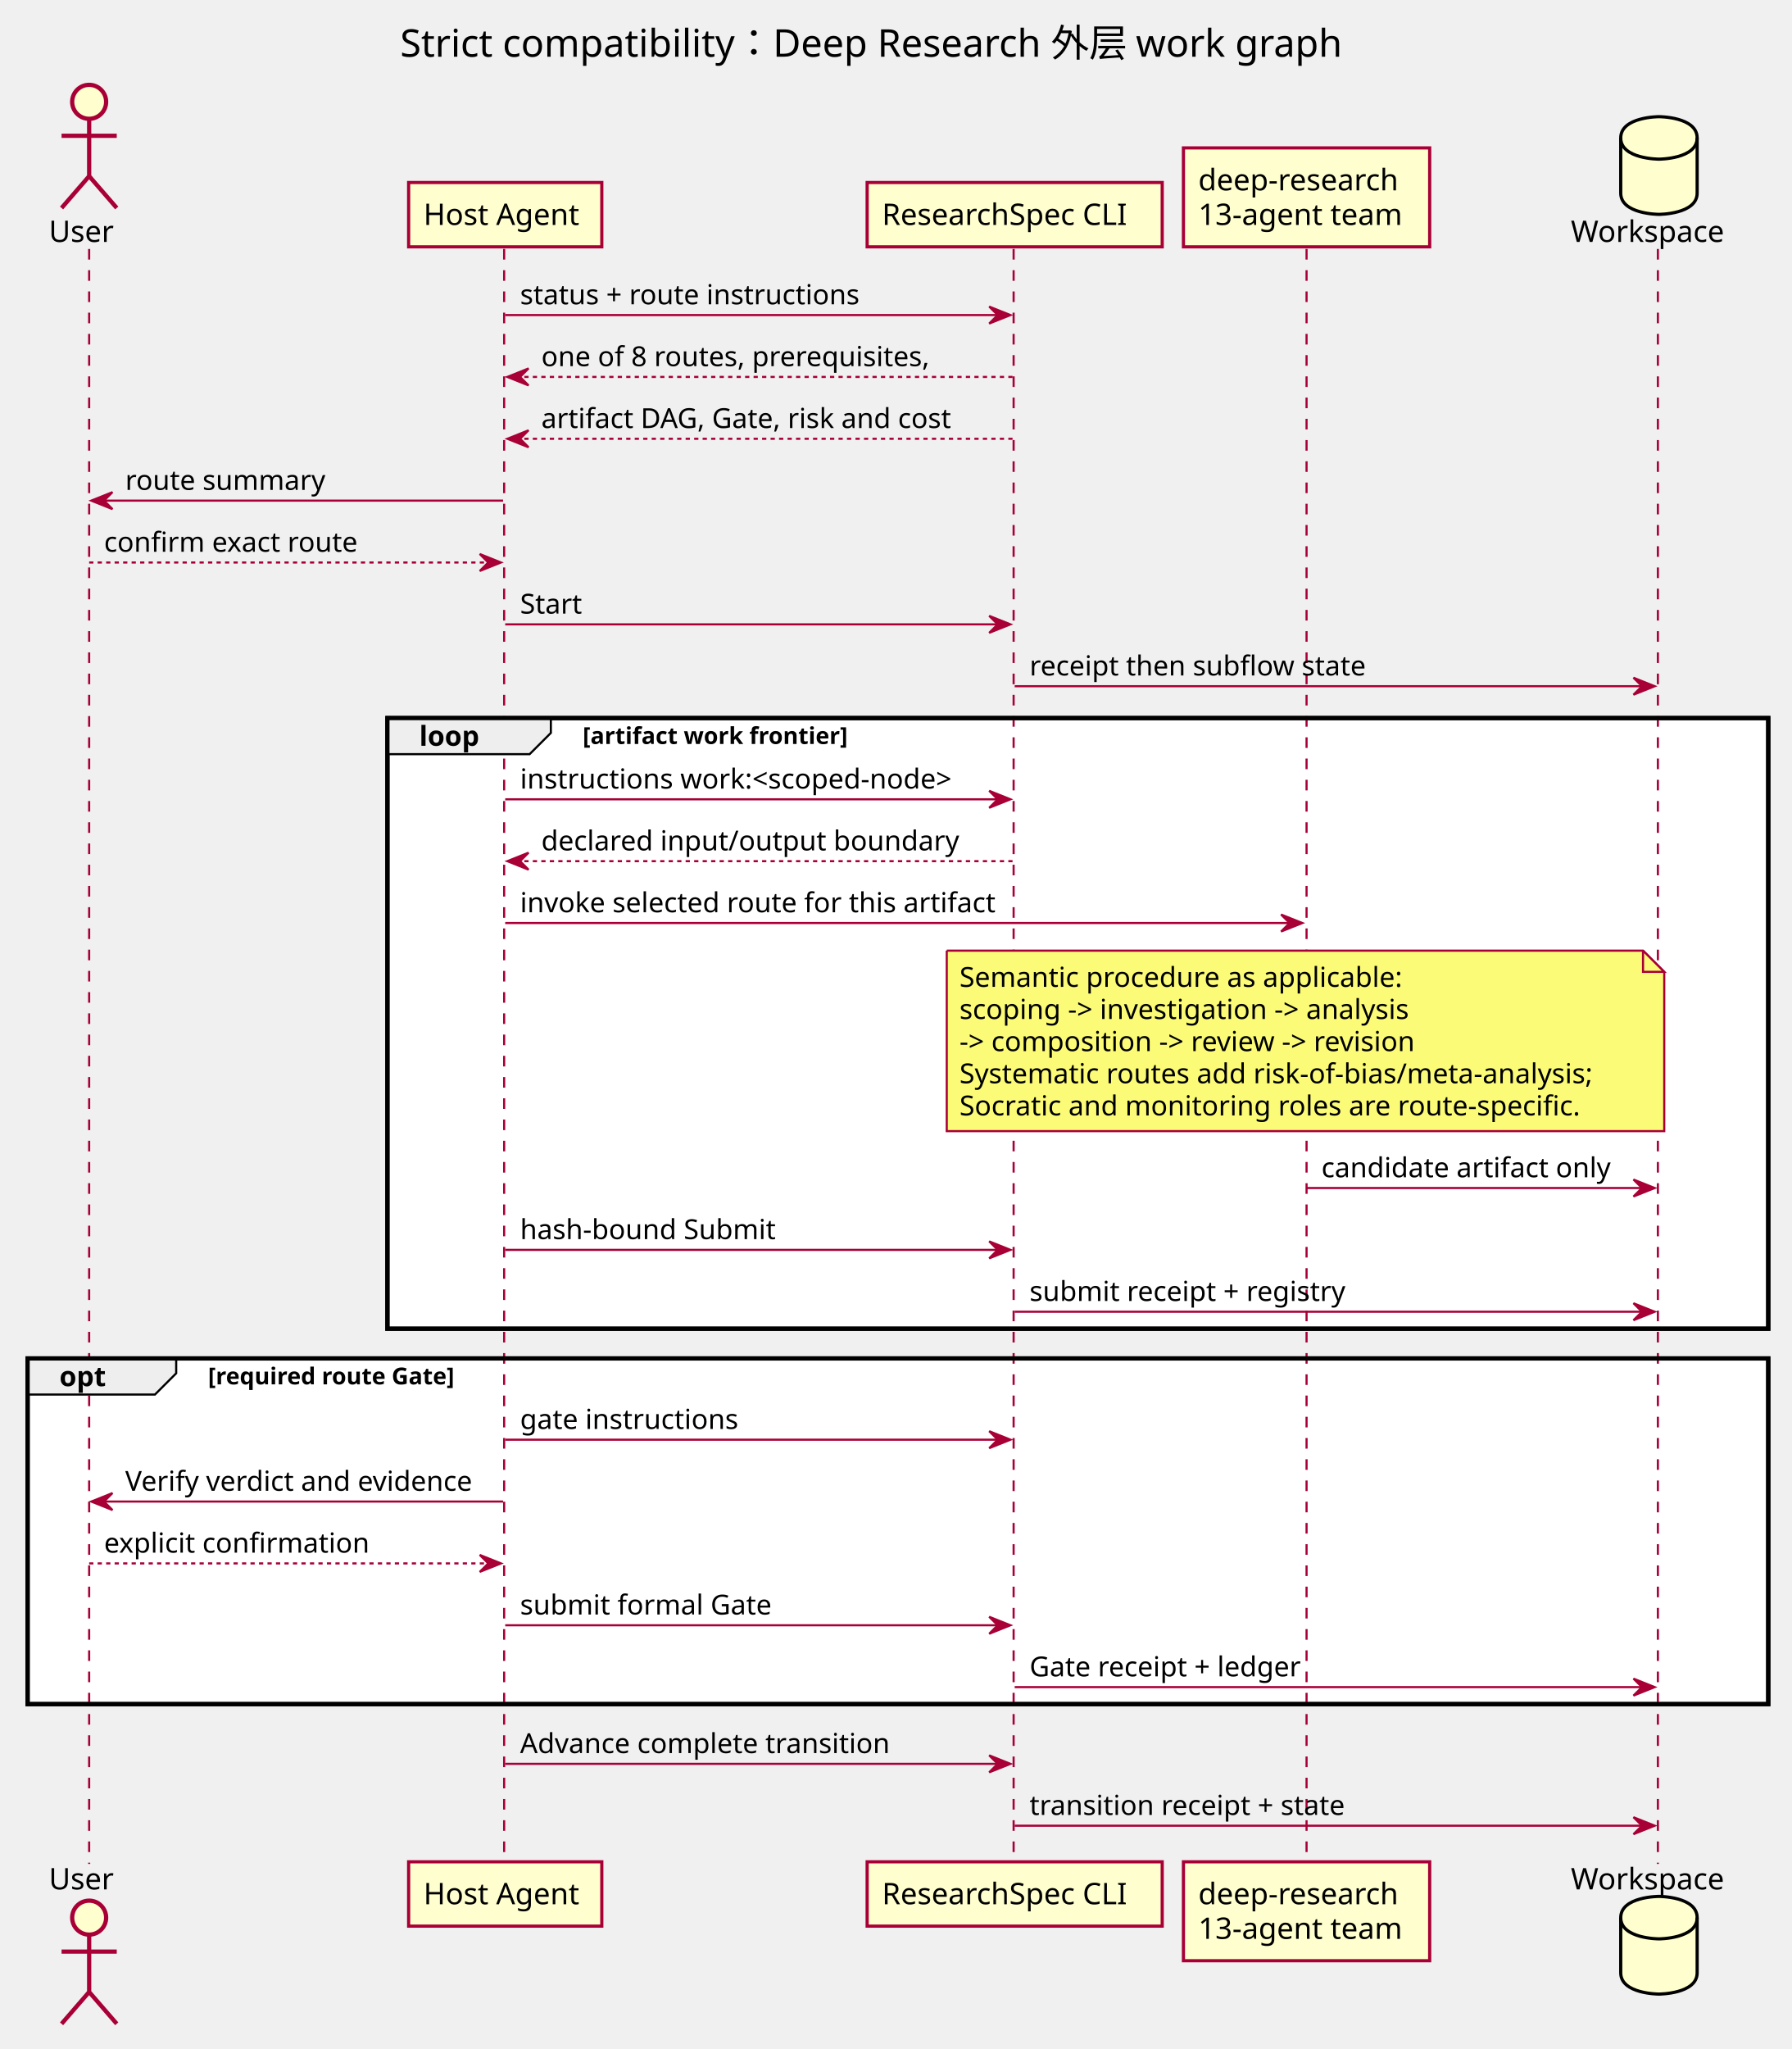
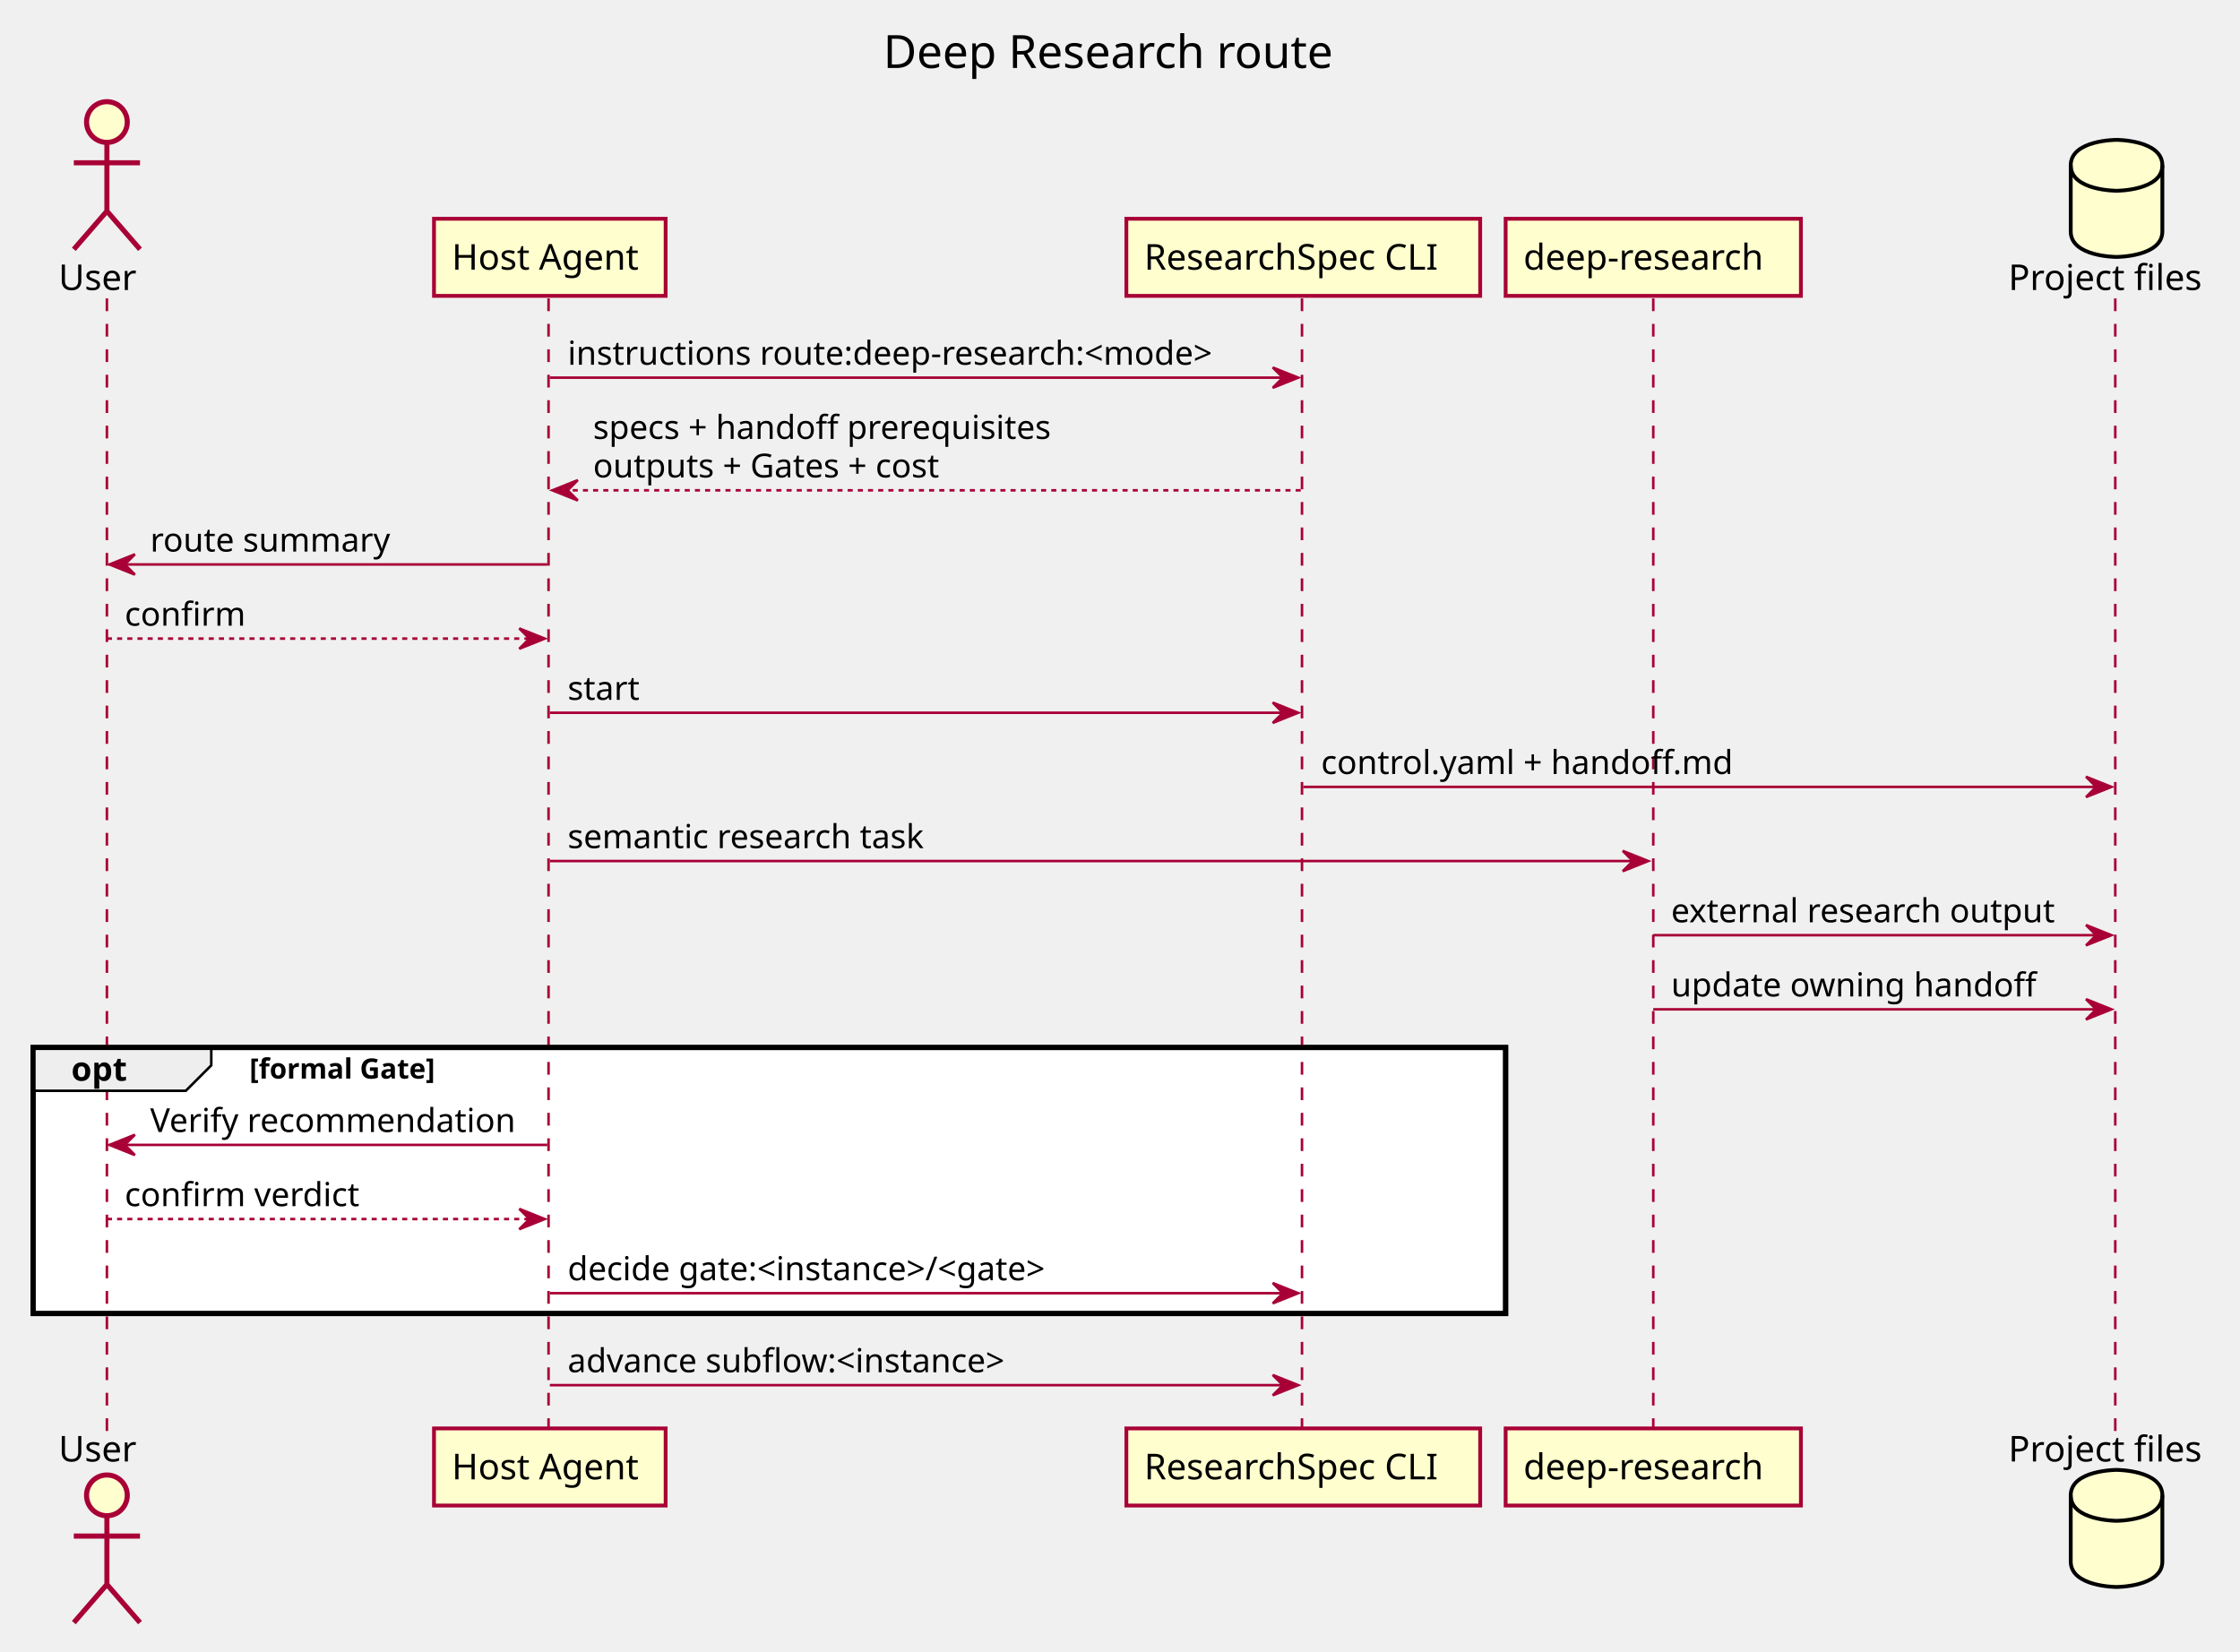
- <svg xmlns="http://www.w3.org/2000/svg" contentScriptType="application/ecmascript" contentStyleType="text/css" height="965px" preserveAspectRatio="none" style="width:844px;height:965px;" version="1.1" viewBox="0 0 844 965" width="844px" zoomAndPan="magnify">
+ <svg xmlns="http://www.w3.org/2000/svg" contentScriptType="application/ecmascript" contentStyleType="text/css" height="649px" preserveAspectRatio="none" style="width:880px;height:649px;" version="1.1" viewBox="0 0 880 649" width="880px" zoomAndPan="magnify">
  <defs />
  <g>
-     <text fill="#000000" font-family="sans-serif" font-size="18" lengthAdjust="spacingAndGlyphs" textLength="469" x="188.5" y="26.708">Strict compatibility：Deep Research 外层 work graph</text>
-     <rect fill="#FFFFFF" height="287.594" style="stroke: #000000; stroke-width: 2.0;" width="650.5" x="182.5" y="338.18" />
-     <rect fill="#FFFFFF" height="162.797" style="stroke: #000000; stroke-width: 2.0;" width="820" x="13" y="639.773" />
-     <line style="stroke: #A80036; stroke-width: 1.0; stroke-dasharray: 5.0,5.0;" x1="42" x2="42" y1="117.25" y2="877.836" />
-     <line style="stroke: #A80036; stroke-width: 1.0; stroke-dasharray: 5.0,5.0;" x1="237.5" x2="237.5" y1="117.25" y2="877.836" />
-     <line style="stroke: #A80036; stroke-width: 1.0; stroke-dasharray: 5.0,5.0;" x1="477.5" x2="477.5" y1="117.25" y2="877.836" />
-     <line style="stroke: #A80036; stroke-width: 1.0; stroke-dasharray: 5.0,5.0;" x1="615.5" x2="615.5" y1="117.25" y2="877.836" />
-     <line style="stroke: #A80036; stroke-width: 1.0; stroke-dasharray: 5.0,5.0;" x1="781" x2="781" y1="117.25" y2="877.836" />
+     <text fill="#000000" font-family="sans-serif" font-size="18" lengthAdjust="spacingAndGlyphs" textLength="188" x="347" y="26.708">Deep Research route</text>
+     <rect fill="#FFFFFF" height="104.531" style="stroke: #000000; stroke-width: 2.0;" width="578.5" x="13" y="411.578" />
+     <line style="stroke: #A80036; stroke-width: 1.0; stroke-dasharray: 5.0,5.0;" x1="42" x2="42" y1="117.25" y2="562.242" />
+     <line style="stroke: #A80036; stroke-width: 1.0; stroke-dasharray: 5.0,5.0;" x1="215.5" x2="215.5" y1="117.25" y2="562.242" />
+     <line style="stroke: #A80036; stroke-width: 1.0; stroke-dasharray: 5.0,5.0;" x1="511.5" x2="511.5" y1="117.25" y2="562.242" />
+     <line style="stroke: #A80036; stroke-width: 1.0; stroke-dasharray: 5.0,5.0;" x1="649.5" x2="649.5" y1="117.25" y2="562.242" />
+     <line style="stroke: #A80036; stroke-width: 1.0; stroke-dasharray: 5.0,5.0;" x1="831" x2="831" y1="117.25" y2="562.242" />
    <text fill="#000000" font-family="sans-serif" font-size="14" lengthAdjust="spacingAndGlyphs" textLength="32" x="23" y="113.948">User</text>
    <ellipse cx="42" cy="47.953" fill="#FEFECE" rx="8" ry="8" style="stroke: #A80036; stroke-width: 2.0;" />
    <path d="M42,55.953 L42,82.953 M29,63.953 L55,63.953 M42,82.953 L29,97.953 M42,82.953 L55,97.953 " fill="none" style="stroke: #A80036; stroke-width: 2.0;" />
-     <text fill="#000000" font-family="sans-serif" font-size="14" lengthAdjust="spacingAndGlyphs" textLength="32" x="23" y="889.831">User</text>
-     <ellipse cx="42" cy="903.133" fill="#FEFECE" rx="8" ry="8" style="stroke: #A80036; stroke-width: 2.0;" />
-     <path d="M42,911.133 L42,938.133 M29,919.133 L55,919.133 M42,938.133 L29,953.133 M42,938.133 L55,953.133 " fill="none" style="stroke: #A80036; stroke-width: 2.0;" />
-     <rect fill="#FEFECE" height="30.297" style="stroke: #A80036; stroke-width: 1.5;" width="91" x="192.5" y="85.953" />
-     <text fill="#000000" font-family="sans-serif" font-size="14" lengthAdjust="spacingAndGlyphs" textLength="77" x="199.5" y="105.948">Host Agent</text>
-     <rect fill="#FEFECE" height="30.297" style="stroke: #A80036; stroke-width: 1.5;" width="91" x="192.5" y="876.836" />
-     <text fill="#000000" font-family="sans-serif" font-size="14" lengthAdjust="spacingAndGlyphs" textLength="77" x="199.5" y="896.831">Host Agent</text>
-     <rect fill="#FEFECE" height="30.297" style="stroke: #A80036; stroke-width: 1.5;" width="139" x="408.5" y="85.953" />
-     <text fill="#000000" font-family="sans-serif" font-size="14" lengthAdjust="spacingAndGlyphs" textLength="125" x="415.5" y="105.948">ResearchSpec CLI</text>
-     <rect fill="#FEFECE" height="30.297" style="stroke: #A80036; stroke-width: 1.5;" width="139" x="408.5" y="876.836" />
-     <text fill="#000000" font-family="sans-serif" font-size="14" lengthAdjust="spacingAndGlyphs" textLength="125" x="415.5" y="896.831">ResearchSpec CLI</text>
-     <rect fill="#FEFECE" height="46.594" style="stroke: #A80036; stroke-width: 1.5;" width="116" x="557.5" y="69.656" />
-     <text fill="#000000" font-family="sans-serif" font-size="14" lengthAdjust="spacingAndGlyphs" textLength="102" x="564.5" y="89.651">deep-research</text>
-     <text fill="#000000" font-family="sans-serif" font-size="14" lengthAdjust="spacingAndGlyphs" textLength="102" x="564.5" y="105.948">13-agent team</text>
-     <rect fill="#FEFECE" height="46.594" style="stroke: #A80036; stroke-width: 1.5;" width="116" x="557.5" y="876.836" />
-     <text fill="#000000" font-family="sans-serif" font-size="14" lengthAdjust="spacingAndGlyphs" textLength="102" x="564.5" y="896.831">deep-research</text>
-     <text fill="#000000" font-family="sans-serif" font-size="14" lengthAdjust="spacingAndGlyphs" textLength="102" x="564.5" y="913.128">13-agent team</text>
-     <text fill="#000000" font-family="sans-serif" font-size="14" lengthAdjust="spacingAndGlyphs" textLength="77" x="740" y="113.948">Workspace</text>
-     <path d="M763.5,64.953 C763.5,54.953 781.5,54.953 781.5,54.953 C781.5,54.953 799.5,54.953 799.5,64.953 L799.5,90.953 C799.5,100.953 781.5,100.953 781.5,100.953 C781.5,100.953 763.5,100.953 763.5,90.953 L763.5,64.953 " fill="#FEFECE" style="stroke: #000000; stroke-width: 1.5;" />
-     <path d="M763.5,64.953 C763.5,74.953 781.5,74.953 781.5,74.953 C781.5,74.953 799.5,74.953 799.5,64.953 " fill="none" style="stroke: #000000; stroke-width: 1.5;" />
-     <text fill="#000000" font-family="sans-serif" font-size="14" lengthAdjust="spacingAndGlyphs" textLength="77" x="740" y="889.831">Workspace</text>
-     <path d="M763.5,903.133 C763.5,893.133 781.5,893.133 781.5,893.133 C781.5,893.133 799.5,893.133 799.5,903.133 L799.5,929.133 C799.5,939.133 781.5,939.133 781.5,939.133 C781.5,939.133 763.5,939.133 763.5,929.133 L763.5,903.133 " fill="#FEFECE" style="stroke: #000000; stroke-width: 1.5;" />
-     <path d="M763.5,903.133 C763.5,913.133 781.5,913.133 781.5,913.133 C781.5,913.133 799.5,913.133 799.5,903.133 " fill="none" style="stroke: #000000; stroke-width: 1.5;" />
-     <polygon fill="#A80036" points="466,144.383,476,148.383,466,152.383,470,148.383" style="stroke: #A80036; stroke-width: 1.0;" />
-     <line style="stroke: #A80036; stroke-width: 1.0;" x1="238" x2="472" y1="148.383" y2="148.383" />
-     <text fill="#000000" font-family="sans-serif" font-size="13" lengthAdjust="spacingAndGlyphs" textLength="171" x="245" y="143.317">status + route instructions</text>
-     <polygon fill="#A80036" points="249,173.516,239,177.516,249,181.516,245,177.516" style="stroke: #A80036; stroke-width: 1.0;" />
-     <line style="stroke: #A80036; stroke-width: 1.0; stroke-dasharray: 2.0,2.0;" x1="243" x2="477" y1="177.516" y2="177.516" />
-     <text fill="#000000" font-family="sans-serif" font-size="13" lengthAdjust="spacingAndGlyphs" textLength="192" x="255" y="172.45">one of 8 routes, prerequisites,</text>
-     <polygon fill="#A80036" points="249,202.648,239,206.648,249,210.648,245,206.648" style="stroke: #A80036; stroke-width: 1.0;" />
-     <line style="stroke: #A80036; stroke-width: 1.0; stroke-dasharray: 2.0,2.0;" x1="243" x2="477" y1="206.648" y2="206.648" />
-     <text fill="#000000" font-family="sans-serif" font-size="13" lengthAdjust="spacingAndGlyphs" textLength="206" x="255" y="201.583">artifact DAG, Gate, risk and cost</text>
-     <polygon fill="#A80036" points="53,231.781,43,235.781,53,239.781,49,235.781" style="stroke: #A80036; stroke-width: 1.0;" />
-     <line style="stroke: #A80036; stroke-width: 1.0;" x1="47" x2="237" y1="235.781" y2="235.781" />
-     <text fill="#000000" font-family="sans-serif" font-size="13" lengthAdjust="spacingAndGlyphs" textLength="99" x="59" y="230.715">route summary</text>
-     <polygon fill="#A80036" points="226,260.914,236,264.914,226,268.914,230,264.914" style="stroke: #A80036; stroke-width: 1.0;" />
-     <line style="stroke: #A80036; stroke-width: 1.0; stroke-dasharray: 2.0,2.0;" x1="42" x2="232" y1="264.914" y2="264.914" />
-     <text fill="#000000" font-family="sans-serif" font-size="13" lengthAdjust="spacingAndGlyphs" textLength="125" x="49" y="259.848">confirm exact route</text>
-     <polygon fill="#A80036" points="466,290.047,476,294.047,466,298.047,470,294.047" style="stroke: #A80036; stroke-width: 1.0;" />
-     <line style="stroke: #A80036; stroke-width: 1.0;" x1="238" x2="472" y1="294.047" y2="294.047" />
-     <text fill="#000000" font-family="sans-serif" font-size="13" lengthAdjust="spacingAndGlyphs" textLength="32" x="245" y="288.981">Start</text>
-     <polygon fill="#A80036" points="769.5,319.18,779.5,323.18,769.5,327.18,773.5,323.18" style="stroke: #A80036; stroke-width: 1.0;" />
-     <line style="stroke: #A80036; stroke-width: 1.0;" x1="478" x2="775.5" y1="323.18" y2="323.18" />
-     <text fill="#000000" font-family="sans-serif" font-size="13" lengthAdjust="spacingAndGlyphs" textLength="165" x="485" y="318.114">receipt then subflow state</text>
-     <path d="M182.5,338.18 L259.5,338.18 L259.5,345.18 L249.5,355.18 L182.5,355.18 L182.5,338.18 " fill="#EEEEEE" style="stroke: #000000; stroke-width: 1.0;" />
-     <rect fill="none" height="287.594" style="stroke: #000000; stroke-width: 2.0;" width="650.5" x="182.5" y="338.18" />
-     <text fill="#000000" font-family="sans-serif" font-size="13" font-weight="bold" lengthAdjust="spacingAndGlyphs" textLength="32" x="197.5" y="351.247">loop</text>
-     <text fill="#000000" font-family="sans-serif" font-size="11" font-weight="bold" lengthAdjust="spacingAndGlyphs" textLength="144" x="274.5" y="350.39">[artifact work frontier]</text>
-     <polygon fill="#A80036" points="466,372.445,476,376.445,466,380.445,470,376.445" style="stroke: #A80036; stroke-width: 1.0;" />
-     <line style="stroke: #A80036; stroke-width: 1.0;" x1="238" x2="472" y1="376.445" y2="376.445" />
-     <text fill="#000000" font-family="sans-serif" font-size="13" lengthAdjust="spacingAndGlyphs" textLength="216" x="245" y="371.379">instructions work:&lt;scoped-node&gt;</text>
-     <polygon fill="#A80036" points="249,401.578,239,405.578,249,409.578,245,405.578" style="stroke: #A80036; stroke-width: 1.0;" />
-     <line style="stroke: #A80036; stroke-width: 1.0; stroke-dasharray: 2.0,2.0;" x1="243" x2="477" y1="405.578" y2="405.578" />
-     <text fill="#000000" font-family="sans-serif" font-size="13" lengthAdjust="spacingAndGlyphs" textLength="201" x="255" y="400.512">declared input/output boundary</text>
-     <polygon fill="#A80036" points="603.5,430.711,613.5,434.711,603.5,438.711,607.5,434.711" style="stroke: #A80036; stroke-width: 1.0;" />
-     <line style="stroke: #A80036; stroke-width: 1.0;" x1="238" x2="609.5" y1="434.711" y2="434.711" />
-     <text fill="#000000" font-family="sans-serif" font-size="13" lengthAdjust="spacingAndGlyphs" textLength="234" x="245" y="429.645">invoke selected route for this artifact</text>
-     <path d="M446,447.711 L446,532.711 L784,532.711 L784,457.711 L774,447.711 L446,447.711 " fill="#FBFB77" style="stroke: #A80036; stroke-width: 1.0;" />
-     <path d="M774,447.711 L774,457.711 L784,457.711 L774,447.711 " fill="#FBFB77" style="stroke: #A80036; stroke-width: 1.0;" />
-     <text fill="#000000" font-family="sans-serif" font-size="13" lengthAdjust="spacingAndGlyphs" textLength="221" x="452" y="464.778">Semantic procedure as applicable:</text>
-     <text fill="#000000" font-family="sans-serif" font-size="13" lengthAdjust="spacingAndGlyphs" textLength="229" x="452" y="479.911">scoping -&gt; investigation -&gt; analysis</text>
-     <text fill="#000000" font-family="sans-serif" font-size="13" lengthAdjust="spacingAndGlyphs" textLength="235" x="452" y="495.043">-&gt; composition -&gt; review -&gt; revision</text>
-     <text fill="#000000" font-family="sans-serif" font-size="13" lengthAdjust="spacingAndGlyphs" textLength="317" x="452" y="510.176">Systematic routes add risk-of-bias/meta-analysis;</text>
-     <text fill="#000000" font-family="sans-serif" font-size="13" lengthAdjust="spacingAndGlyphs" textLength="307" x="452" y="525.309">Socratic and monitoring roles are route-specific.</text>
-     <polygon fill="#A80036" points="769.5,555.508,779.5,559.508,769.5,563.508,773.5,559.508" style="stroke: #A80036; stroke-width: 1.0;" />
-     <line style="stroke: #A80036; stroke-width: 1.0;" x1="615.5" x2="775.5" y1="559.508" y2="559.508" />
-     <text fill="#000000" font-family="sans-serif" font-size="13" lengthAdjust="spacingAndGlyphs" textLength="142" x="622.5" y="554.442">candidate artifact only</text>
-     <polygon fill="#A80036" points="466,584.641,476,588.641,466,592.641,470,588.641" style="stroke: #A80036; stroke-width: 1.0;" />
-     <line style="stroke: #A80036; stroke-width: 1.0;" x1="238" x2="472" y1="588.641" y2="588.641" />
-     <text fill="#000000" font-family="sans-serif" font-size="13" lengthAdjust="spacingAndGlyphs" textLength="126" x="245" y="583.575">hash-bound Submit</text>
-     <polygon fill="#A80036" points="769.5,613.773,779.5,617.773,769.5,621.773,773.5,617.773" style="stroke: #A80036; stroke-width: 1.0;" />
-     <line style="stroke: #A80036; stroke-width: 1.0;" x1="478" x2="775.5" y1="617.773" y2="617.773" />
-     <text fill="#000000" font-family="sans-serif" font-size="13" lengthAdjust="spacingAndGlyphs" textLength="159" x="485" y="612.707">submit receipt + registry</text>
-     <path d="M13,639.773 L83,639.773 L83,646.773 L73,656.773 L13,656.773 L13,639.773 " fill="#EEEEEE" style="stroke: #000000; stroke-width: 1.0;" />
-     <rect fill="none" height="162.797" style="stroke: #000000; stroke-width: 2.0;" width="820" x="13" y="639.773" />
-     <text fill="#000000" font-family="sans-serif" font-size="13" font-weight="bold" lengthAdjust="spacingAndGlyphs" textLength="25" x="28" y="652.84">opt</text>
-     <text fill="#000000" font-family="sans-serif" font-size="11" font-weight="bold" lengthAdjust="spacingAndGlyphs" textLength="136" x="98" y="651.984">[required route Gate]</text>
-     <polygon fill="#A80036" points="466,674.039,476,678.039,466,682.039,470,678.039" style="stroke: #A80036; stroke-width: 1.0;" />
-     <line style="stroke: #A80036; stroke-width: 1.0;" x1="238" x2="472" y1="678.039" y2="678.039" />
-     <text fill="#000000" font-family="sans-serif" font-size="13" lengthAdjust="spacingAndGlyphs" textLength="107" x="245" y="672.973">gate instructions</text>
-     <polygon fill="#A80036" points="53,703.172,43,707.172,53,711.172,49,707.172" style="stroke: #A80036; stroke-width: 1.0;" />
-     <line style="stroke: #A80036; stroke-width: 1.0;" x1="47" x2="237" y1="707.172" y2="707.172" />
-     <text fill="#000000" font-family="sans-serif" font-size="13" lengthAdjust="spacingAndGlyphs" textLength="172" x="59" y="702.106">Verify verdict and evidence</text>
-     <polygon fill="#A80036" points="226,732.305,236,736.305,226,740.305,230,736.305" style="stroke: #A80036; stroke-width: 1.0;" />
-     <line style="stroke: #A80036; stroke-width: 1.0; stroke-dasharray: 2.0,2.0;" x1="42" x2="232" y1="736.305" y2="736.305" />
-     <text fill="#000000" font-family="sans-serif" font-size="13" lengthAdjust="spacingAndGlyphs" textLength="128" x="49" y="731.239">explicit confirmation</text>
-     <polygon fill="#A80036" points="466,761.438,476,765.438,466,769.438,470,765.438" style="stroke: #A80036; stroke-width: 1.0;" />
-     <line style="stroke: #A80036; stroke-width: 1.0;" x1="238" x2="472" y1="765.438" y2="765.438" />
-     <text fill="#000000" font-family="sans-serif" font-size="13" lengthAdjust="spacingAndGlyphs" textLength="124" x="245" y="760.372">submit formal Gate</text>
-     <polygon fill="#A80036" points="769.5,790.57,779.5,794.57,769.5,798.57,773.5,794.57" style="stroke: #A80036; stroke-width: 1.0;" />
-     <line style="stroke: #A80036; stroke-width: 1.0;" x1="478" x2="775.5" y1="794.57" y2="794.57" />
-     <text fill="#000000" font-family="sans-serif" font-size="13" lengthAdjust="spacingAndGlyphs" textLength="138" x="485" y="789.504">Gate receipt + ledger</text>
-     <polygon fill="#A80036" points="466,826.703,476,830.703,466,834.703,470,830.703" style="stroke: #A80036; stroke-width: 1.0;" />
-     <line style="stroke: #A80036; stroke-width: 1.0;" x1="238" x2="472" y1="830.703" y2="830.703" />
-     <text fill="#000000" font-family="sans-serif" font-size="13" lengthAdjust="spacingAndGlyphs" textLength="183" x="245" y="825.637">Advance complete transition</text>
-     <polygon fill="#A80036" points="769.5,855.836,779.5,859.836,769.5,863.836,773.5,859.836" style="stroke: #A80036; stroke-width: 1.0;" />
-     <line style="stroke: #A80036; stroke-width: 1.0;" x1="478" x2="775.5" y1="859.836" y2="859.836" />
-     <text fill="#000000" font-family="sans-serif" font-size="13" lengthAdjust="spacingAndGlyphs" textLength="160" x="485" y="854.77">transition receipt + state</text>
+     <text fill="#000000" font-family="sans-serif" font-size="14" lengthAdjust="spacingAndGlyphs" textLength="32" x="23" y="574.237">User</text>
+     <ellipse cx="42" cy="587.539" fill="#FEFECE" rx="8" ry="8" style="stroke: #A80036; stroke-width: 2.0;" />
+     <path d="M42,595.539 L42,622.539 M29,603.539 L55,603.539 M42,622.539 L29,637.539 M42,622.539 L55,637.539 " fill="none" style="stroke: #A80036; stroke-width: 2.0;" />
+     <rect fill="#FEFECE" height="30.297" style="stroke: #A80036; stroke-width: 1.5;" width="91" x="170.5" y="85.953" />
+     <text fill="#000000" font-family="sans-serif" font-size="14" lengthAdjust="spacingAndGlyphs" textLength="77" x="177.5" y="105.948">Host Agent</text>
+     <rect fill="#FEFECE" height="30.297" style="stroke: #A80036; stroke-width: 1.5;" width="91" x="170.5" y="561.242" />
+     <text fill="#000000" font-family="sans-serif" font-size="14" lengthAdjust="spacingAndGlyphs" textLength="77" x="177.5" y="581.237">Host Agent</text>
+     <rect fill="#FEFECE" height="30.297" style="stroke: #A80036; stroke-width: 1.5;" width="139" x="442.5" y="85.953" />
+     <text fill="#000000" font-family="sans-serif" font-size="14" lengthAdjust="spacingAndGlyphs" textLength="125" x="449.5" y="105.948">ResearchSpec CLI</text>
+     <rect fill="#FEFECE" height="30.297" style="stroke: #A80036; stroke-width: 1.5;" width="139" x="442.5" y="561.242" />
+     <text fill="#000000" font-family="sans-serif" font-size="14" lengthAdjust="spacingAndGlyphs" textLength="125" x="449.5" y="581.237">ResearchSpec CLI</text>
+     <rect fill="#FEFECE" height="30.297" style="stroke: #A80036; stroke-width: 1.5;" width="116" x="591.5" y="85.953" />
+     <text fill="#000000" font-family="sans-serif" font-size="14" lengthAdjust="spacingAndGlyphs" textLength="102" x="598.5" y="105.948">deep-research</text>
+     <rect fill="#FEFECE" height="30.297" style="stroke: #A80036; stroke-width: 1.5;" width="116" x="591.5" y="561.242" />
+     <text fill="#000000" font-family="sans-serif" font-size="14" lengthAdjust="spacingAndGlyphs" textLength="102" x="598.5" y="581.237">deep-research</text>
+     <text fill="#000000" font-family="sans-serif" font-size="14" lengthAdjust="spacingAndGlyphs" textLength="79" x="789" y="113.948">Project files</text>
+     <path d="M813.5,64.953 C813.5,54.953 831.5,54.953 831.5,54.953 C831.5,54.953 849.5,54.953 849.5,64.953 L849.5,90.953 C849.5,100.953 831.5,100.953 831.5,100.953 C831.5,100.953 813.5,100.953 813.5,90.953 L813.5,64.953 " fill="#FEFECE" style="stroke: #000000; stroke-width: 1.5;" />
+     <path d="M813.5,64.953 C813.5,74.953 831.5,74.953 831.5,74.953 C831.5,74.953 849.5,74.953 849.5,64.953 " fill="none" style="stroke: #000000; stroke-width: 1.5;" />
+     <text fill="#000000" font-family="sans-serif" font-size="14" lengthAdjust="spacingAndGlyphs" textLength="79" x="789" y="574.237">Project files</text>
+     <path d="M813.5,587.539 C813.5,577.539 831.5,577.539 831.5,577.539 C831.5,577.539 849.5,577.539 849.5,587.539 L849.5,613.539 C849.5,623.539 831.5,623.539 831.5,623.539 C831.5,623.539 813.5,623.539 813.5,613.539 L813.5,587.539 " fill="#FEFECE" style="stroke: #000000; stroke-width: 1.5;" />
+     <path d="M813.5,587.539 C813.5,597.539 831.5,597.539 831.5,597.539 C831.5,597.539 849.5,597.539 849.5,587.539 " fill="none" style="stroke: #000000; stroke-width: 1.5;" />
+     <polygon fill="#A80036" points="500,144.383,510,148.383,500,152.383,504,148.383" style="stroke: #A80036; stroke-width: 1.0;" />
+     <line style="stroke: #A80036; stroke-width: 1.0;" x1="216" x2="506" y1="148.383" y2="148.383" />
+     <text fill="#000000" font-family="sans-serif" font-size="13" lengthAdjust="spacingAndGlyphs" textLength="272" x="223" y="143.317">instructions route:deep-research:&lt;mode&gt;</text>
+     <polygon fill="#A80036" points="227,188.648,217,192.648,227,196.648,223,192.648" style="stroke: #A80036; stroke-width: 1.0;" />
+     <line style="stroke: #A80036; stroke-width: 1.0; stroke-dasharray: 2.0,2.0;" x1="221" x2="511" y1="192.648" y2="192.648" />
+     <text fill="#000000" font-family="sans-serif" font-size="13" lengthAdjust="spacingAndGlyphs" textLength="191" x="233" y="172.45">specs + handoff prerequisites</text>
+     <text fill="#000000" font-family="sans-serif" font-size="13" lengthAdjust="spacingAndGlyphs" textLength="152" x="233" y="187.583">outputs + Gates + cost</text>
+     <polygon fill="#A80036" points="53,217.781,43,221.781,53,225.781,49,221.781" style="stroke: #A80036; stroke-width: 1.0;" />
+     <line style="stroke: #A80036; stroke-width: 1.0;" x1="47" x2="215" y1="221.781" y2="221.781" />
+     <text fill="#000000" font-family="sans-serif" font-size="13" lengthAdjust="spacingAndGlyphs" textLength="99" x="59" y="216.715">route summary</text>
+     <polygon fill="#A80036" points="204,246.914,214,250.914,204,254.914,208,250.914" style="stroke: #A80036; stroke-width: 1.0;" />
+     <line style="stroke: #A80036; stroke-width: 1.0; stroke-dasharray: 2.0,2.0;" x1="42" x2="210" y1="250.914" y2="250.914" />
+     <text fill="#000000" font-family="sans-serif" font-size="13" lengthAdjust="spacingAndGlyphs" textLength="48" x="49" y="245.848">confirm</text>
+     <polygon fill="#A80036" points="500,276.047,510,280.047,500,284.047,504,280.047" style="stroke: #A80036; stroke-width: 1.0;" />
+     <line style="stroke: #A80036; stroke-width: 1.0;" x1="216" x2="506" y1="280.047" y2="280.047" />
+     <text fill="#000000" font-family="sans-serif" font-size="13" lengthAdjust="spacingAndGlyphs" textLength="30" x="223" y="274.981">start</text>
+     <polygon fill="#A80036" points="819.5,305.18,829.5,309.18,819.5,313.18,823.5,309.18" style="stroke: #A80036; stroke-width: 1.0;" />
+     <line style="stroke: #A80036; stroke-width: 1.0;" x1="512" x2="825.5" y1="309.18" y2="309.18" />
+     <text fill="#000000" font-family="sans-serif" font-size="13" lengthAdjust="spacingAndGlyphs" textLength="171" x="519" y="304.114">control.yaml + handoff.md</text>
+     <polygon fill="#A80036" points="637.5,334.312,647.5,338.312,637.5,342.312,641.5,338.312" style="stroke: #A80036; stroke-width: 1.0;" />
+     <line style="stroke: #A80036; stroke-width: 1.0;" x1="216" x2="643.5" y1="338.312" y2="338.312" />
+     <text fill="#000000" font-family="sans-serif" font-size="13" lengthAdjust="spacingAndGlyphs" textLength="150" x="223" y="333.247">semantic research task</text>
+     <polygon fill="#A80036" points="819.5,363.445,829.5,367.445,819.5,371.445,823.5,367.445" style="stroke: #A80036; stroke-width: 1.0;" />
+     <line style="stroke: #A80036; stroke-width: 1.0;" x1="649.5" x2="825.5" y1="367.445" y2="367.445" />
+     <text fill="#000000" font-family="sans-serif" font-size="13" lengthAdjust="spacingAndGlyphs" textLength="158" x="656.5" y="362.379">external research output</text>
+     <polygon fill="#A80036" points="819.5,392.578,829.5,396.578,819.5,400.578,823.5,396.578" style="stroke: #A80036; stroke-width: 1.0;" />
+     <line style="stroke: #A80036; stroke-width: 1.0;" x1="649.5" x2="825.5" y1="396.578" y2="396.578" />
+     <text fill="#000000" font-family="sans-serif" font-size="13" lengthAdjust="spacingAndGlyphs" textLength="145" x="656.5" y="391.512">update owning handoff</text>
+     <path d="M13,411.578 L83,411.578 L83,418.578 L73,428.578 L13,428.578 L13,411.578 " fill="#EEEEEE" style="stroke: #000000; stroke-width: 1.0;" />
+     <rect fill="none" height="104.531" style="stroke: #000000; stroke-width: 2.0;" width="578.5" x="13" y="411.578" />
+     <text fill="#000000" font-family="sans-serif" font-size="13" font-weight="bold" lengthAdjust="spacingAndGlyphs" textLength="25" x="28" y="424.645">opt</text>
+     <text fill="#000000" font-family="sans-serif" font-size="11" font-weight="bold" lengthAdjust="spacingAndGlyphs" textLength="85" x="98" y="423.789">[formal Gate]</text>
+     <polygon fill="#A80036" points="53,445.844,43,449.844,53,453.844,49,449.844" style="stroke: #A80036; stroke-width: 1.0;" />
+     <line style="stroke: #A80036; stroke-width: 1.0;" x1="47" x2="215" y1="449.844" y2="449.844" />
+     <text fill="#000000" font-family="sans-serif" font-size="13" lengthAdjust="spacingAndGlyphs" textLength="150" x="59" y="444.778">Verify recommendation</text>
+     <polygon fill="#A80036" points="204,474.977,214,478.977,204,482.977,208,478.977" style="stroke: #A80036; stroke-width: 1.0;" />
+     <line style="stroke: #A80036; stroke-width: 1.0; stroke-dasharray: 2.0,2.0;" x1="42" x2="210" y1="478.977" y2="478.977" />
+     <text fill="#000000" font-family="sans-serif" font-size="13" lengthAdjust="spacingAndGlyphs" textLength="95" x="49" y="473.911">confirm verdict</text>
+     <polygon fill="#A80036" points="500,504.109,510,508.109,500,512.109,504,508.109" style="stroke: #A80036; stroke-width: 1.0;" />
+     <line style="stroke: #A80036; stroke-width: 1.0;" x1="216" x2="506" y1="508.109" y2="508.109" />
+     <text fill="#000000" font-family="sans-serif" font-size="13" lengthAdjust="spacingAndGlyphs" textLength="210" x="223" y="503.043">decide gate:&lt;instance&gt;/&lt;gate&gt;</text>
+     <polygon fill="#A80036" points="500,540.242,510,544.242,500,548.242,504,544.242" style="stroke: #A80036; stroke-width: 1.0;" />
+     <line style="stroke: #A80036; stroke-width: 1.0;" x1="216" x2="506" y1="544.242" y2="544.242" />
+     <text fill="#000000" font-family="sans-serif" font-size="13" lengthAdjust="spacingAndGlyphs" textLength="185" x="223" y="539.176">advance subflow:&lt;instance&gt;</text>
  </g>
</svg>
